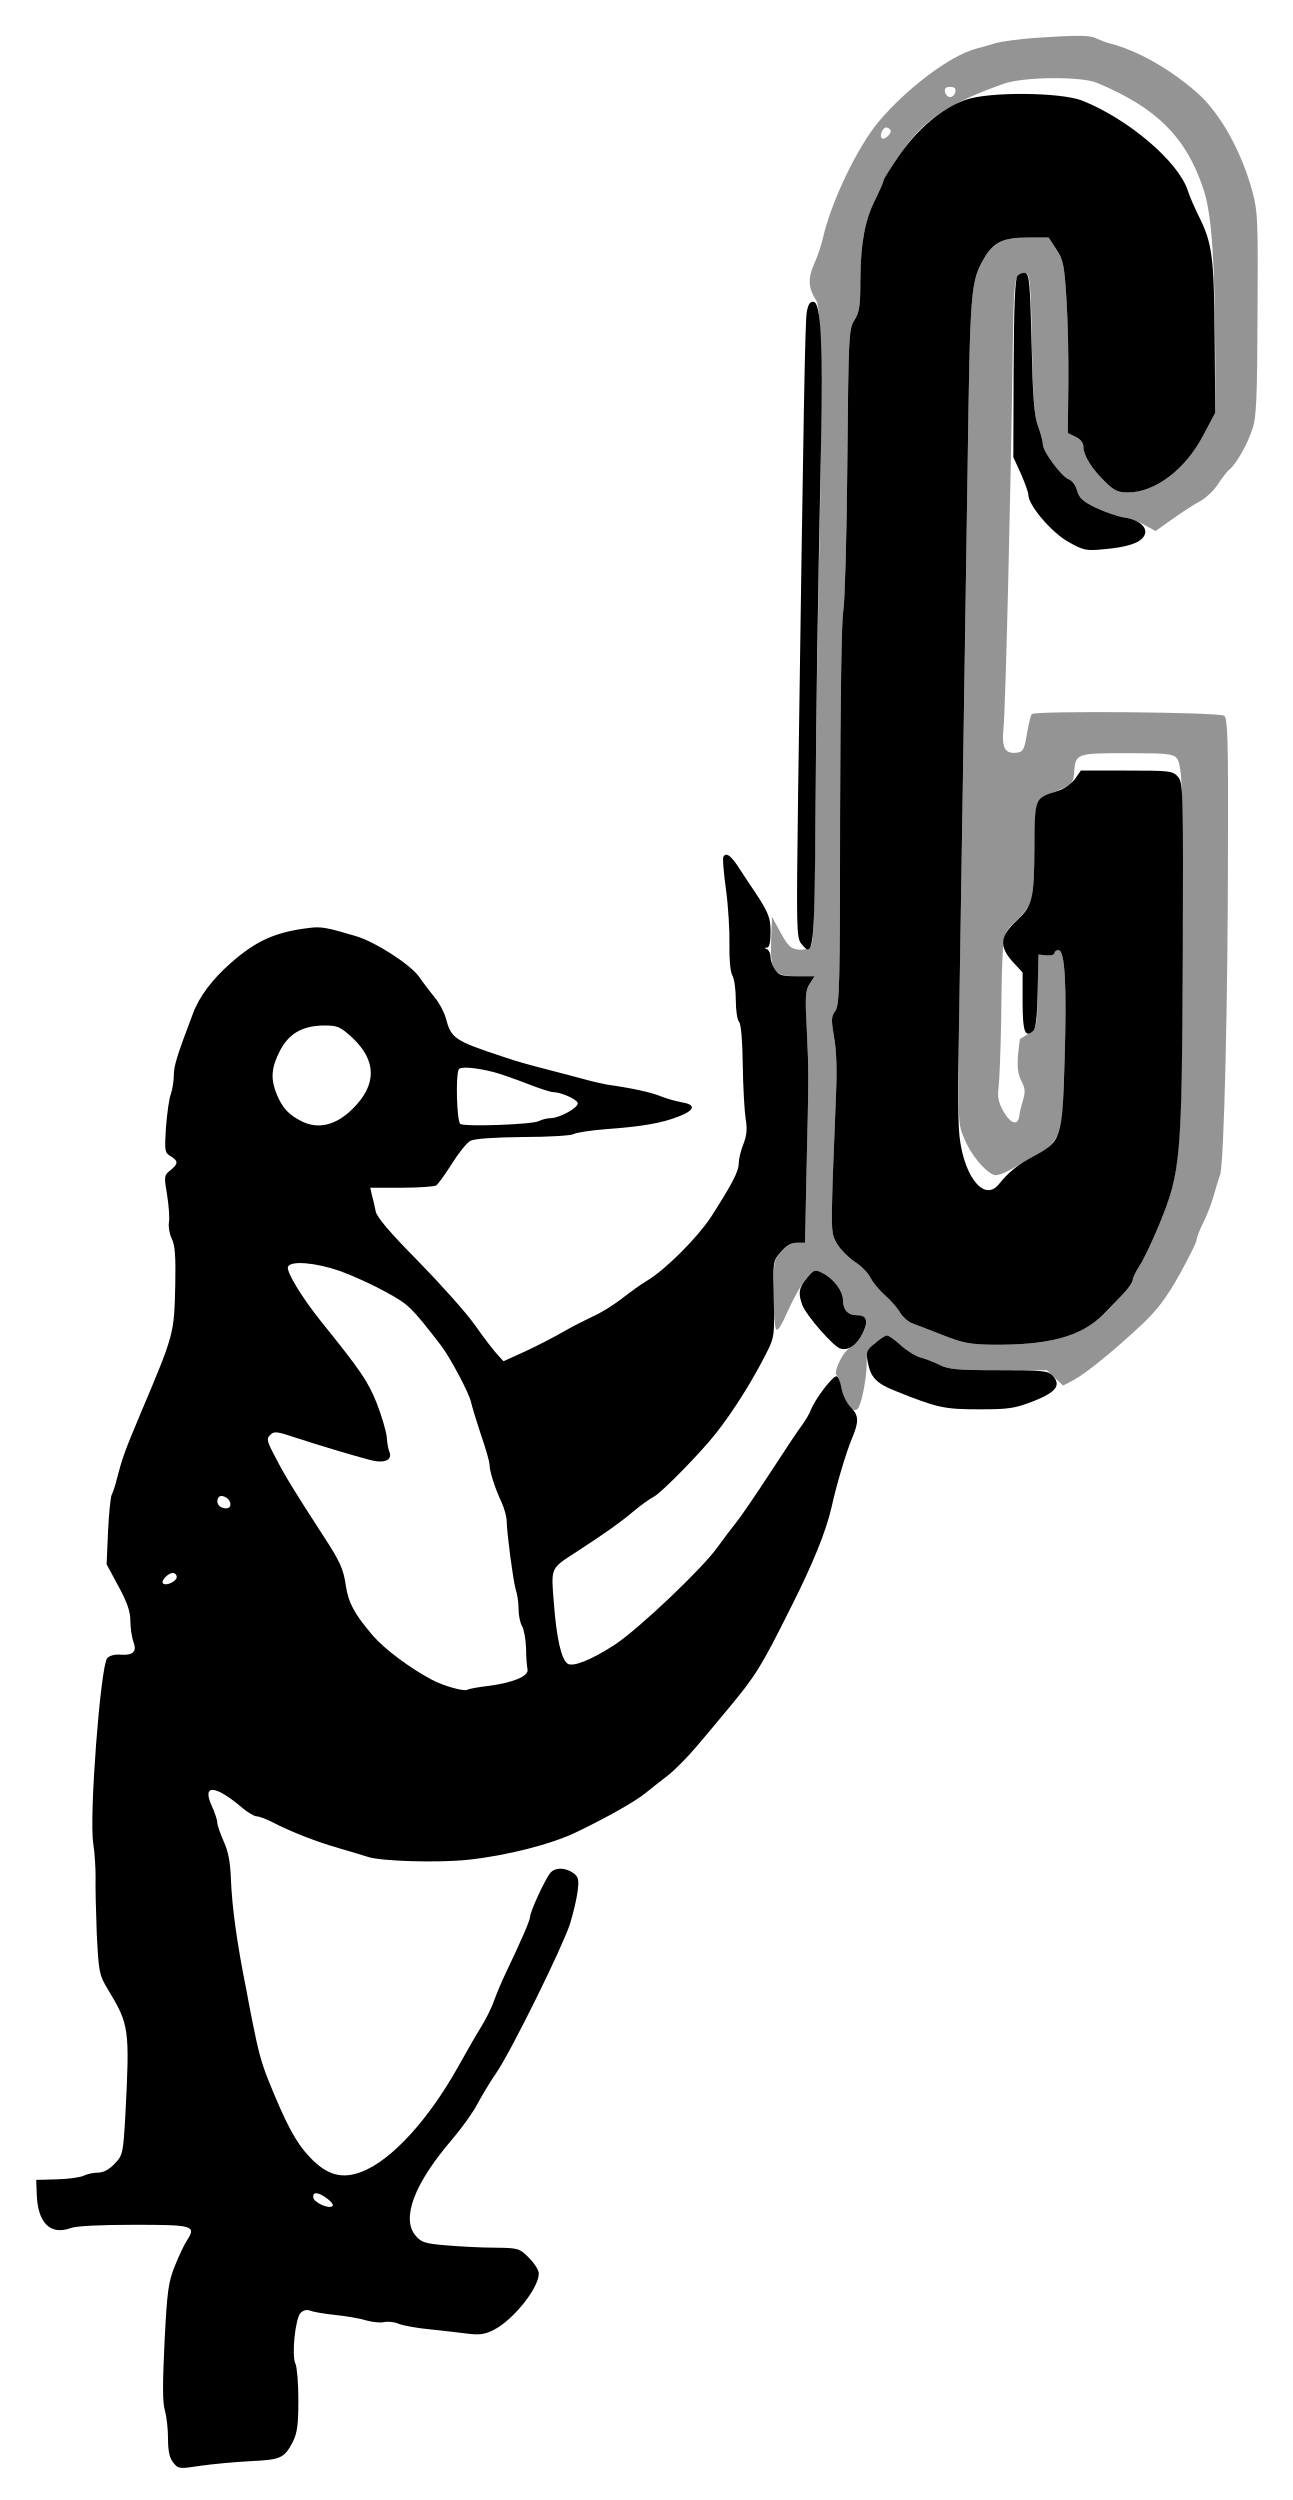
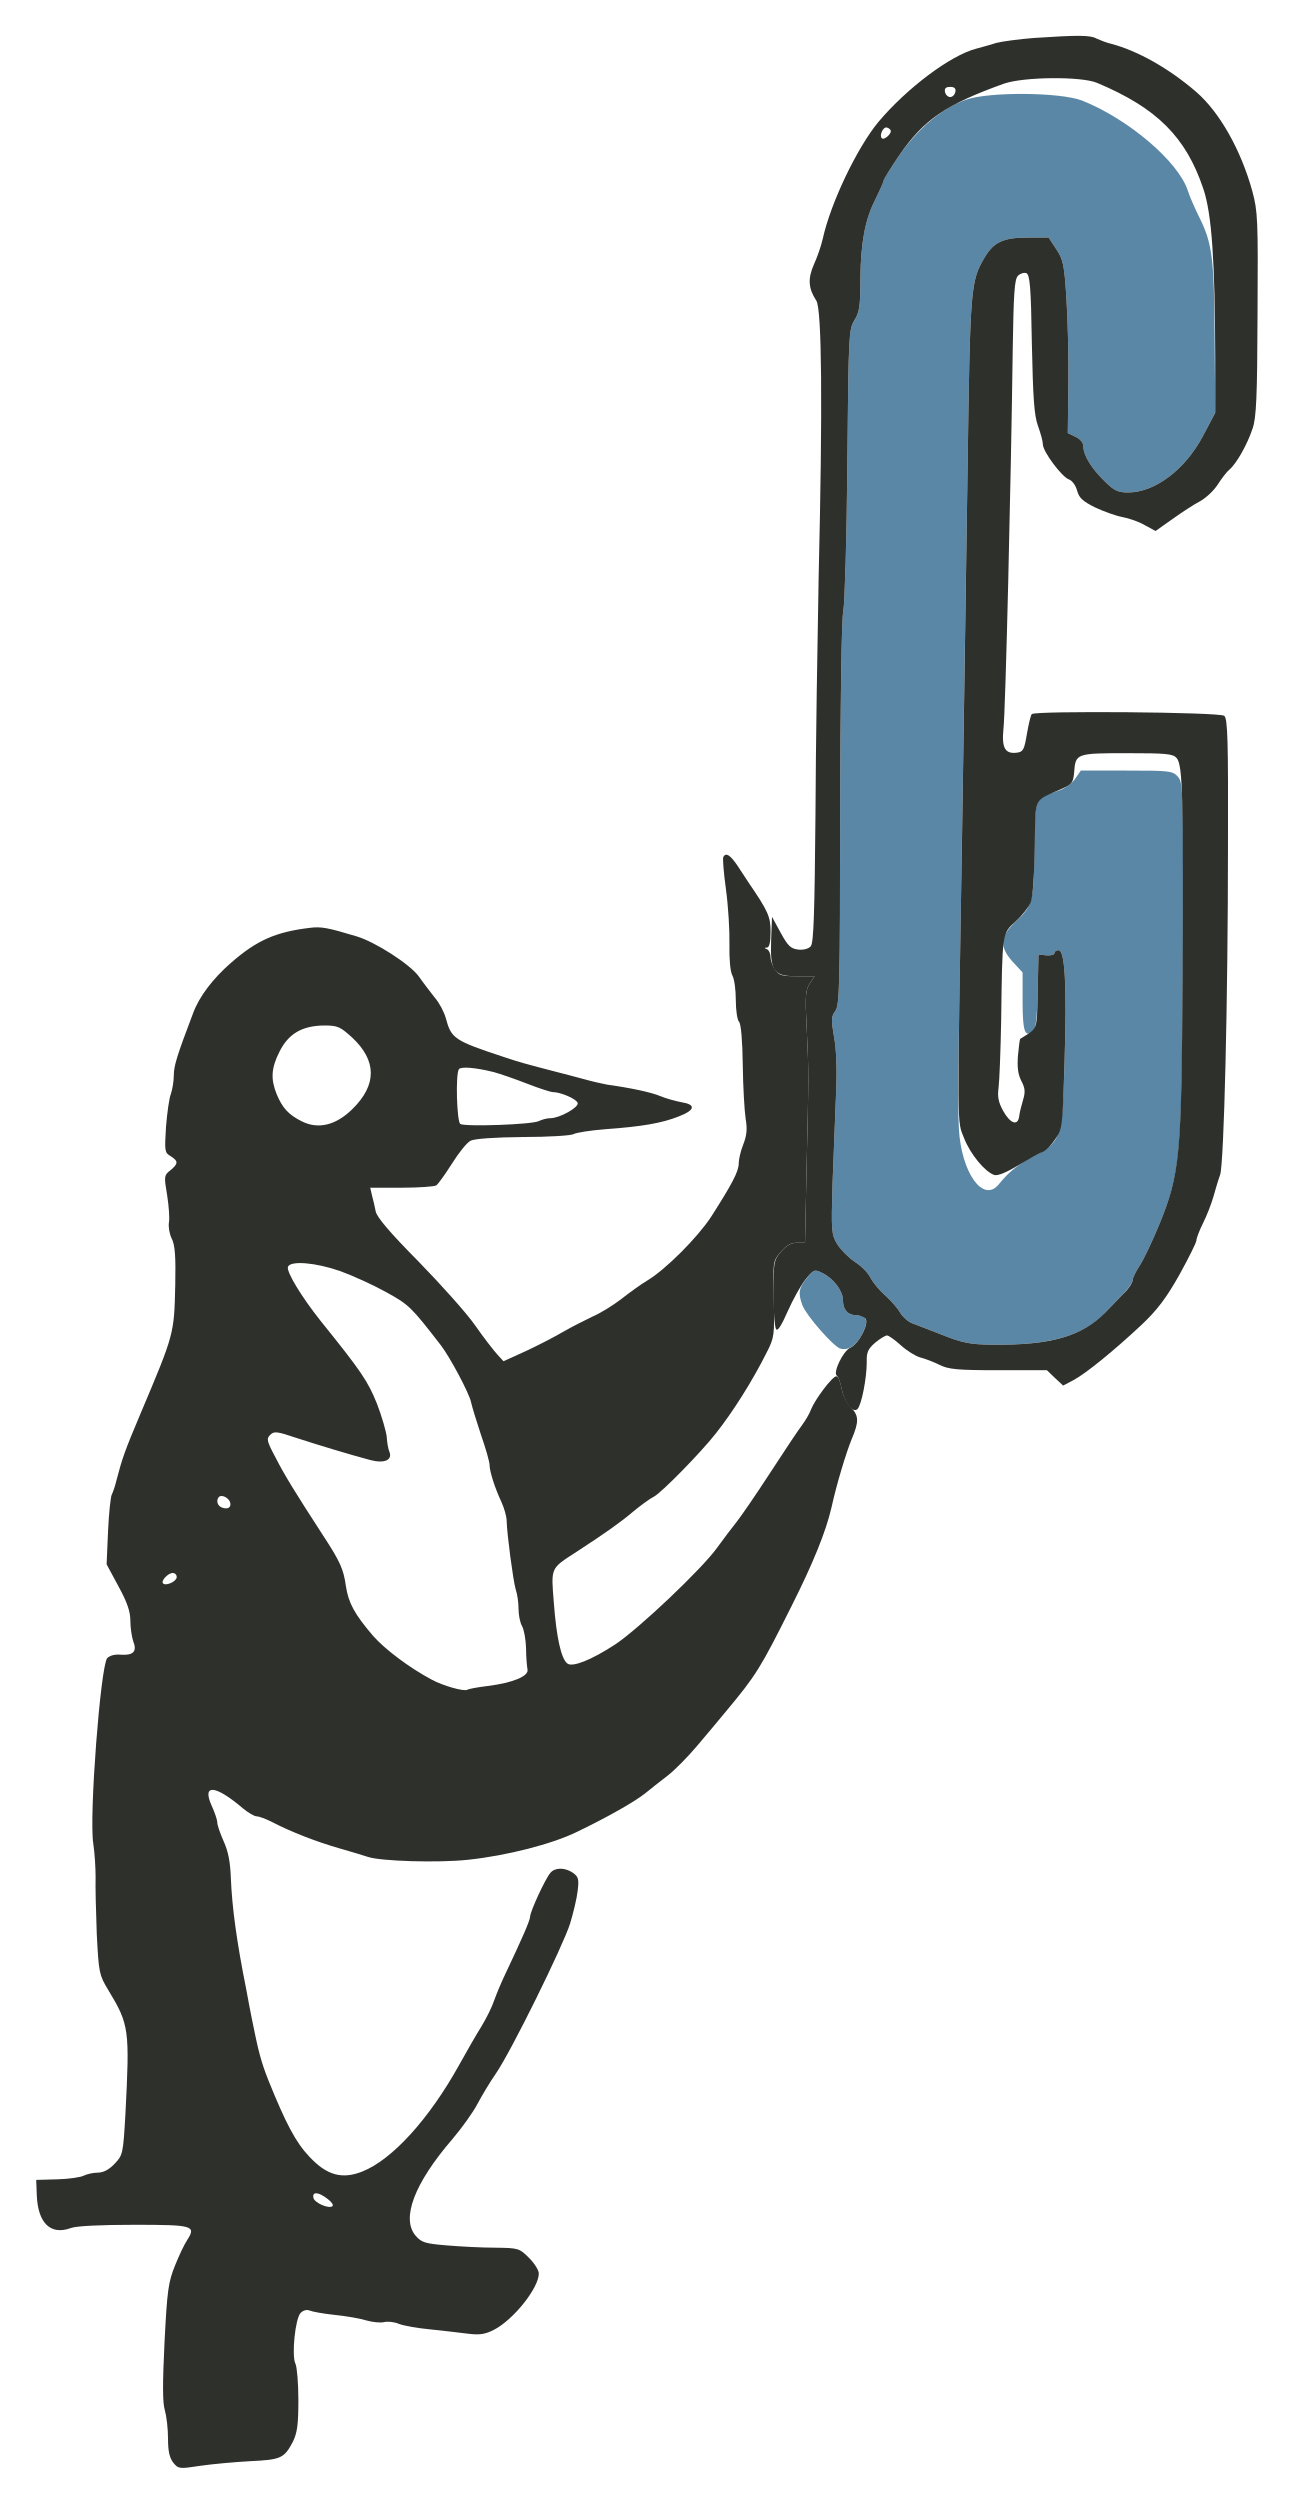
<svg xmlns="http://www.w3.org/2000/svg" viewBox="190 56 446 863" role="img" aria-label="Refrigeração Garrido — símbolo">
-   <g id="letra-g" transform="translate(0,950) scale(0.1,-0.1)" fill="currentColor">
-     <path d="M5232 8595 c-81 -29 -162 -98 -227 -190 -30 -44 -55 -83 -55 -88 0 -5 -12 -32 -26 -61 -38 -72 -53 -154 -54 -280 0 -92 -3 -114 -21 -142 -19 -32 -20 -50 -24 -496 -2 -255 -9 -483 -14 -508 -6 -27 -10 -307 -11 -700 0 -591 -2 -658 -16 -679 -15 -20 -15 -31 -5 -90 8 -43 11 -111 7 -196 -3 -71 -8 -210 -12 -308 -5 -170 -4 -179 17 -213 12 -19 39 -46 60 -60 21 -13 46 -38 54 -55 9 -17 32 -45 51 -61 19 -17 42 -43 51 -59 9 -15 28 -32 42 -37 14 -5 62 -24 106 -41 68 -27 95 -32 170 -33 197 -2 307 28 384 105 17 18 47 48 66 68 19 19 35 42 35 50 0 8 11 30 24 50 13 19 44 84 69 145 73 179 77 226 80 925 2 575 1 598 -17 618 -18 20 -29 21 -177 21 l-158 0 -20 -29 c-12 -16 -38 -35 -59 -41 -82 -27 -80 -20 -81 -200 -2 -179 -7 -197 -63 -250 -56 -51 -59 -87 -14 -138 l36 -39 0 -101 c0 -102 8 -125 35 -102 11 9 15 44 17 138 l3 127 28 -3 c15 -1 27 2 27 8 0 5 6 10 14 10 22 0 29 -118 21 -379 -8 -274 -10 -280 -108 -333 -56 -30 -85 -54 -119 -96 -54 -67 -130 40 -138 193 -2 39 -3 126 -2 195 5 294 24 1522 32 2075 9 638 10 654 60 738 31 52 65 67 149 67 l71 0 26 -40 c24 -35 28 -55 35 -167 5 -71 8 -204 7 -298 l-2 -170 27 -13 c17 -8 27 -21 27 -35 0 -29 29 -76 75 -120 31 -31 45 -37 79 -37 93 0 197 79 258 194 l43 81 -2 258 c-2 278 -8 326 -53 417 -15 30 -33 71 -39 90 -32 102 -207 250 -366 313 -76 29 -324 31 -403 2z M5412 7987 c-8 -9 -12 -109 -13 -319 l-1 -306 26 -57 c14 -32 26 -65 26 -74 0 -35 80 -129 137 -161 53 -30 62 -32 123 -26 82 7 127 22 140 47 15 27 -17 55 -71 63 -24 4 -68 20 -98 34 -44 22 -56 33 -63 59 -5 18 -17 34 -28 38 -24 8 -90 96 -90 121 0 11 -8 39 -17 64 -13 35 -18 97 -22 285 -5 208 -8 240 -22 243 -9 1 -21 -3 -27 -11z M4685 7863 c-6 -35 -11 -327 -30 -1664 -6 -473 -6 -496 12 -518 41 -51 45 -22 48 446 3 434 7 667 19 1268 7 354 0 498 -25 503 -12 2 -19 -7 -24 -35z M4686 4529 c-28 -33 -32 -53 -16 -95 14 -36 106 -141 130 -149 29 -9 58 11 79 55 20 42 13 60 -24 60 -28 0 -45 19 -45 51 0 32 -31 74 -70 94 -27 14 -30 13 -54 -16z M4920 4303 c-28 -23 -31 -30 -25 -62 10 -56 29 -76 97 -103 144 -58 168 -63 288 -63 102 0 123 3 187 28 79 31 97 55 67 88 -16 17 -32 19 -186 19 -145 0 -174 3 -206 19 -20 10 -49 21 -65 25 -15 4 -45 22 -66 41 -21 19 -43 35 -49 35 -6 0 -25 -12 -42 -27z" />
+   <g id="letra-g" transform="translate(0,950) scale(0.1,-0.1)" fill="#5B87A6">
+     <path d="M5232 8595 c-81 -29 -162 -98 -227 -190 -30 -44 -55 -83 -55 -88 0 -5 -12 -32 -26 -61 -38 -72 -53 -154 -54 -280 0 -92 -3 -114 -21 -142 -19 -32 -20 -50 -24 -496 -2 -255 -9 -483 -14 -508 -6 -27 -10 -307 -11 -700 0 -591 -2 -658 -16 -679 -15 -20 -15 -31 -5 -90 8 -43 11 -111 7 -196 -3 -71 -8 -210 -12 -308 -5 -170 -4 -179 17 -213 12 -19 39 -46 60 -60 21 -13 46 -38 54 -55 9 -17 32 -45 51 -61 19 -17 42 -43 51 -59 9 -15 28 -32 42 -37 14 -5 62 -24 106 -41 68 -27 95 -32 170 -33 197 -2 307 28 384 105 17 18 47 48 66 68 19 19 35 42 35 50 0 8 11 30 24 50 13 19 44 84 69 145 73 179 77 226 80 925 2 575 1 598 -17 618 -18 20 -29 21 -177 21 l-158 0 -20 -29 c-12 -16 -38 -35 -59 -41 -82 -27 -80 -20 -81 -200 -2 -179 -7 -197 -63 -250 -56 -51 -59 -87 -14 -138 l36 -39 0 -101 c0 -102 8 -125 35 -102 11 9 15 44 17 138 l3 127 28 -3 c15 -1 27 2 27 8 0 5 6 10 14 10 22 0 29 -118 21 -379 -8 -274 -10 -280 -108 -333 -56 -30 -85 -54 -119 -96 -54 -67 -130 40 -138 193 -2 39 -3 126 -2 195 5 294 24 1522 32 2075 9 638 10 654 60 738 31 52 65 67 149 67 l71 0 26 -40 c24 -35 28 -55 35 -167 5 -71 8 -204 7 -298 l-2 -170 27 -13 c17 -8 27 -21 27 -35 0 -29 29 -76 75 -120 31 -31 45 -37 79 -37 93 0 197 79 258 194 l43 81 -2 258 c-2 278 -8 326 -53 417 -15 30 -33 71 -39 90 -32 102 -207 250 -366 313 -76 29 -324 31 -403 2z M4686 4529 c-28 -33 -32 -53 -16 -95 14 -36 106 -141 130 -149 29 -9 58 11 79 55 20 42 13 60 -24 60 -28 0 -45 19 -45 51 0 32 -31 74 -70 94 -27 14 -30 13 -54 -16z" />
  </g>
-   <g id="contorno-g" transform="translate(0,950) scale(0.1,-0.1)" fill="currentColor" opacity=".42">
+   <g id="contorno-g" transform="translate(0,950) scale(0.1,-0.1)" fill="#2E302C">
    <path d="M5470 8809 c-52 -4 -111 -12 -130 -17 -19 -6 -51 -15 -70 -20 -89 -23 -239 -136 -337 -252 -74 -89 -166 -281 -193 -405 -5 -22 -18 -61 -30 -87 -22 -50 -20 -83 8 -126 19 -29 22 -362 8 -952 -4 -212 -10 -582 -11 -823 -3 -333 -6 -441 -16 -453 -7 -9 -25 -14 -43 -12 -26 3 -36 12 -61 58 l-30 55 -3 -79 c-4 -109 8 -126 89 -126 l61 0 -17 -26 c-15 -23 -16 -43 -10 -158 7 -147 7 -157 -1 -493 l-5 -243 -29 0 c-19 0 -36 -10 -54 -31 -25 -29 -26 -37 -26 -142 0 -62 4 -118 9 -125 5 -9 18 11 40 61 18 41 46 91 62 111 29 35 31 35 59 21 39 -20 70 -62 70 -94 0 -32 17 -51 45 -51 12 0 26 -5 32 -11 15 -15 -21 -87 -51 -101 -26 -11 -62 -88 -47 -97 5 -4 12 -23 16 -44 9 -47 39 -87 55 -71 14 14 32 107 32 161 -1 35 4 46 29 68 17 14 35 25 41 25 6 0 28 -16 49 -35 21 -19 51 -37 66 -41 16 -4 45 -15 65 -25 32 -16 61 -19 205 -19 l167 0 28 -27 28 -26 36 19 c43 23 140 102 235 191 53 50 85 92 130 172 32 58 59 112 59 119 0 7 10 34 23 60 13 26 29 67 36 92 7 25 17 59 23 75 13 39 27 595 27 1141 1 358 -1 434 -13 443 -15 13 -652 18 -664 6 -4 -3 -11 -34 -17 -68 -9 -54 -13 -62 -33 -65 -42 -6 -55 15 -48 83 7 59 26 851 32 1314 3 189 6 237 18 249 8 8 21 12 29 9 12 -5 16 -46 19 -244 4 -189 8 -247 21 -283 9 -25 17 -53 17 -64 0 -25 66 -113 90 -121 11 -4 23 -20 28 -38 7 -26 19 -37 63 -59 30 -14 72 -29 94 -33 22 -4 57 -16 77 -28 l37 -20 58 41 c32 23 75 51 96 62 20 11 48 37 61 58 13 20 31 44 40 51 24 20 62 87 80 142 13 37 16 110 17 395 2 325 1 354 -18 424 -39 142 -113 273 -194 343 -94 81 -202 142 -294 166 -17 4 -39 13 -50 18 -21 12 -64 12 -215 2z m217 -155 c207 -87 307 -187 367 -366 29 -86 40 -246 41 -583 l0 -190 -43 -81 c-61 -115 -165 -194 -258 -194 -34 0 -48 6 -79 37 -46 44 -75 91 -75 120 0 14 -10 27 -27 35 l-27 13 2 170 c1 94 -2 227 -7 298 -7 112 -11 132 -35 167 l-26 40 -71 0 c-84 0 -118 -15 -149 -67 -50 -84 -51 -100 -60 -738 -5 -330 -13 -897 -19 -1260 -17 -1036 -18 -981 7 -1044 22 -56 72 -116 104 -127 12 -4 43 9 86 35 37 22 74 43 84 46 9 4 28 23 41 43 25 36 25 43 32 273 8 261 1 379 -21 379 -8 0 -14 -5 -14 -10 0 -6 -12 -9 -27 -8 l-28 3 -3 -127 c-3 -139 2 -125 -60 -164 -2 -1 -5 -27 -8 -58 -3 -40 0 -65 12 -88 13 -25 14 -38 5 -67 -6 -20 -12 -45 -13 -56 -5 -33 -31 -23 -55 20 -17 31 -20 49 -16 80 3 22 7 126 9 230 4 309 3 302 50 344 22 20 45 50 52 66 7 17 13 97 14 190 3 180 -7 157 93 202 36 16 40 22 43 58 5 64 7 65 182 65 137 0 159 -2 172 -17 21 -25 23 -134 20 -753 -3 -622 -9 -682 -79 -854 -25 -61 -56 -126 -69 -145 -13 -20 -24 -42 -24 -50 0 -8 -13 -29 -30 -45 -16 -17 -46 -47 -66 -68 -81 -82 -188 -112 -389 -110 -75 1 -102 6 -170 33 -44 17 -92 36 -106 41 -14 5 -33 22 -42 37 -9 16 -32 42 -51 59 -19 16 -42 44 -51 61 -8 17 -33 42 -54 55 -21 14 -48 41 -60 60 -21 34 -22 43 -17 213 4 98 9 237 12 308 4 85 1 153 -7 196 -10 59 -10 70 5 90 14 21 16 88 16 679 1 393 5 673 11 700 5 25 12 253 14 508 4 446 5 464 24 496 18 28 21 50 21 142 1 126 16 208 54 280 14 29 26 56 26 60 0 5 25 45 55 89 85 123 160 174 360 246 68 24 267 26 322 3z m-489 -31 c-2 -10 -10 -18 -18 -18 -8 0 -16 8 -18 18 -2 12 3 17 18 17 15 0 20 -5 18 -17z m-224 -132 c7 -10 -22 -37 -30 -28 -9 8 3 37 15 37 5 0 12 -4 15 -9z" />
  </g>
-   <g id="pinguim" transform="translate(0,950) scale(0.1,-0.1)" fill="currentColor">
+   <g id="pinguim" transform="translate(0,950) scale(0.1,-0.1)" fill="#2E302C">
    <path d="M4397 5982 c-3 -4 1 -54 9 -112 8 -58 13 -143 12 -190 -1 -52 3 -94 10 -107 7 -12 12 -50 12 -85 0 -35 5 -69 11 -75 7 -7 12 -65 13 -149 1 -77 6 -160 10 -186 6 -35 4 -57 -8 -88 -9 -22 -16 -52 -16 -67 0 -27 -24 -72 -95 -183 -47 -72 -158 -183 -220 -220 -22 -13 -62 -42 -90 -64 -27 -21 -72 -49 -100 -61 -27 -13 -73 -36 -102 -53 -29 -17 -87 -47 -128 -66 l-77 -35 -21 23 c-12 13 -47 58 -77 101 -30 43 -119 142 -196 221 -98 99 -143 152 -147 172 -3 16 -9 41 -13 56 l-6 26 108 0 c60 0 114 4 120 8 6 4 30 37 54 75 23 37 52 73 64 79 13 7 80 12 181 13 88 0 167 5 175 10 8 5 58 13 110 17 126 9 195 21 253 44 57 22 60 41 10 49 -21 4 -54 13 -73 21 -31 13 -99 28 -185 40 -16 3 -52 11 -80 19 -27 7 -70 19 -95 25 -100 26 -127 33 -180 51 -173 57 -182 64 -201 134 -6 22 -23 54 -38 71 -14 18 -39 50 -55 73 -30 42 -151 120 -216 139 -100 30 -121 34 -161 29 -117 -14 -183 -43 -272 -121 -63 -55 -110 -117 -131 -175 -55 -145 -66 -180 -66 -213 0 -20 -5 -49 -10 -64 -6 -14 -13 -66 -17 -114 -5 -83 -5 -89 16 -101 27 -17 27 -26 -1 -49 -22 -17 -22 -21 -11 -86 6 -38 9 -81 6 -95 -2 -15 2 -39 10 -55 11 -22 14 -60 12 -159 -4 -171 -3 -168 -120 -445 -54 -128 -63 -153 -84 -234 -4 -18 -12 -39 -15 -45 -4 -6 -10 -63 -13 -126 l-5 -115 41 -76 c30 -55 41 -87 41 -119 0 -24 5 -56 10 -71 14 -35 0 -49 -43 -46 -21 2 -38 -3 -47 -12 -23 -29 -63 -547 -48 -640 5 -33 8 -85 8 -115 -1 -31 1 -119 4 -196 7 -136 8 -142 40 -195 72 -119 74 -135 59 -427 -8 -139 -9 -142 -37 -172 -20 -21 -39 -31 -59 -31 -15 0 -37 -5 -47 -10 -11 -6 -52 -12 -92 -13 l-73 -2 2 -53 c4 -97 48 -139 118 -113 19 7 103 11 219 11 203 0 214 -3 182 -53 -9 -13 -28 -53 -42 -88 -23 -57 -27 -86 -36 -263 -7 -144 -7 -210 1 -236 6 -21 11 -64 11 -98 0 -43 5 -66 18 -83 18 -22 21 -22 93 -11 41 6 118 13 172 16 107 5 118 10 148 67 15 31 19 59 19 144 0 59 -5 115 -10 125 -14 27 -1 158 18 176 9 9 21 12 31 8 9 -4 48 -11 86 -15 39 -4 87 -12 109 -19 21 -6 49 -9 61 -6 13 3 36 1 52 -6 15 -6 64 -15 108 -19 44 -5 103 -11 131 -15 40 -5 59 -2 90 14 67 35 154 144 154 194 0 11 -15 35 -34 54 -33 33 -36 34 -117 35 -46 0 -122 4 -168 8 -73 6 -86 10 -106 33 -51 59 -5 181 126 333 33 39 72 93 87 122 15 28 44 77 65 107 52 76 230 437 255 516 11 36 23 86 26 112 5 41 3 49 -16 63 -28 19 -62 19 -78 0 -18 -21 -70 -134 -70 -151 0 -13 -30 -81 -86 -199 -13 -27 -30 -68 -38 -90 -7 -22 -27 -62 -44 -90 -17 -27 -52 -88 -78 -135 -103 -185 -230 -325 -333 -366 -70 -28 -123 -13 -182 50 -48 50 -82 115 -143 266 -24 61 -34 97 -57 213 -5 26 -14 71 -19 100 -33 164 -49 284 -53 382 -2 57 -9 94 -25 129 -12 27 -22 56 -22 65 0 9 -9 35 -19 57 -35 77 12 73 107 -8 18 -15 40 -28 48 -28 8 0 32 -9 52 -19 65 -34 155 -69 232 -91 41 -12 86 -25 100 -30 44 -15 242 -21 345 -10 133 14 291 54 378 97 102 49 199 104 235 133 17 14 51 41 76 60 25 19 71 66 103 104 32 38 76 90 98 117 105 126 119 148 227 364 75 149 119 258 138 340 18 82 51 191 70 237 26 61 25 82 -4 111 -13 13 -27 42 -31 65 -4 23 -12 42 -18 41 -14 0 -74 -80 -88 -116 -5 -14 -19 -37 -30 -52 -11 -14 -61 -89 -111 -166 -50 -77 -103 -154 -117 -171 -14 -17 -43 -56 -65 -86 -50 -71 -271 -281 -353 -335 -81 -53 -148 -80 -165 -65 -21 17 -37 89 -46 207 -10 126 -13 119 78 178 103 67 152 102 197 140 24 20 57 44 71 51 26 14 161 151 214 219 57 72 125 179 175 279 26 51 27 59 24 184 -3 129 -3 131 24 162 19 22 35 32 55 32 l29 0 5 243 c8 336 8 346 1 493 -6 115 -5 135 10 158 l17 26 -60 0 c-52 0 -63 3 -76 22 -9 12 -16 32 -16 44 0 12 -6 25 -12 27 -10 4 -10 6 0 6 8 1 12 19 12 54 0 53 -8 71 -77 172 -7 11 -24 37 -38 58 -25 36 -39 45 -48 29z m-1282 -623 c86 -80 87 -164 1 -248 -57 -56 -118 -70 -174 -42 -46 23 -67 46 -87 94 -21 52 -19 90 10 147 31 62 78 89 153 90 48 0 56 -4 97 -41z m490 -120 c22 -6 74 -24 115 -40 41 -16 81 -29 89 -29 26 0 80 -23 85 -37 6 -15 -62 -53 -94 -53 -12 0 -30 -5 -40 -10 -23 -12 -253 -20 -271 -10 -12 8 -17 170 -5 189 7 10 57 6 121 -10z m-530 -687 c44 -16 116 -49 159 -73 78 -43 85 -50 188 -183 32 -42 98 -166 104 -196 3 -14 18 -64 34 -112 17 -48 30 -95 30 -105 0 -22 18 -79 41 -128 10 -22 18 -51 18 -65 1 -45 22 -204 31 -236 6 -17 10 -47 10 -68 0 -20 5 -47 12 -59 7 -12 13 -47 14 -77 0 -30 3 -63 5 -73 5 -23 -50 -46 -137 -57 -34 -4 -66 -10 -71 -13 -11 -7 -85 14 -123 35 -77 41 -162 105 -203 152 -63 74 -84 112 -93 171 -8 58 -20 85 -79 175 -96 148 -133 208 -164 269 -30 56 -32 65 -18 78 13 13 23 12 88 -10 77 -25 182 -57 257 -77 49 -13 78 0 66 29 -4 9 -8 32 -9 51 -2 19 -17 71 -34 115 -31 77 -53 110 -194 285 -66 83 -119 170 -113 187 9 22 95 15 181 -15z m-381 -797 c6 -18 -7 -27 -28 -19 -16 6 -21 25 -10 37 9 8 32 -2 38 -18z m-184 -259 c0 -15 -37 -32 -47 -22 -9 8 17 36 33 36 8 0 14 -6 14 -14z m520 -2146 c14 -10 22 -22 18 -25 -11 -12 -63 11 -66 28 -5 22 17 21 48 -3z" />
  </g>
</svg>
